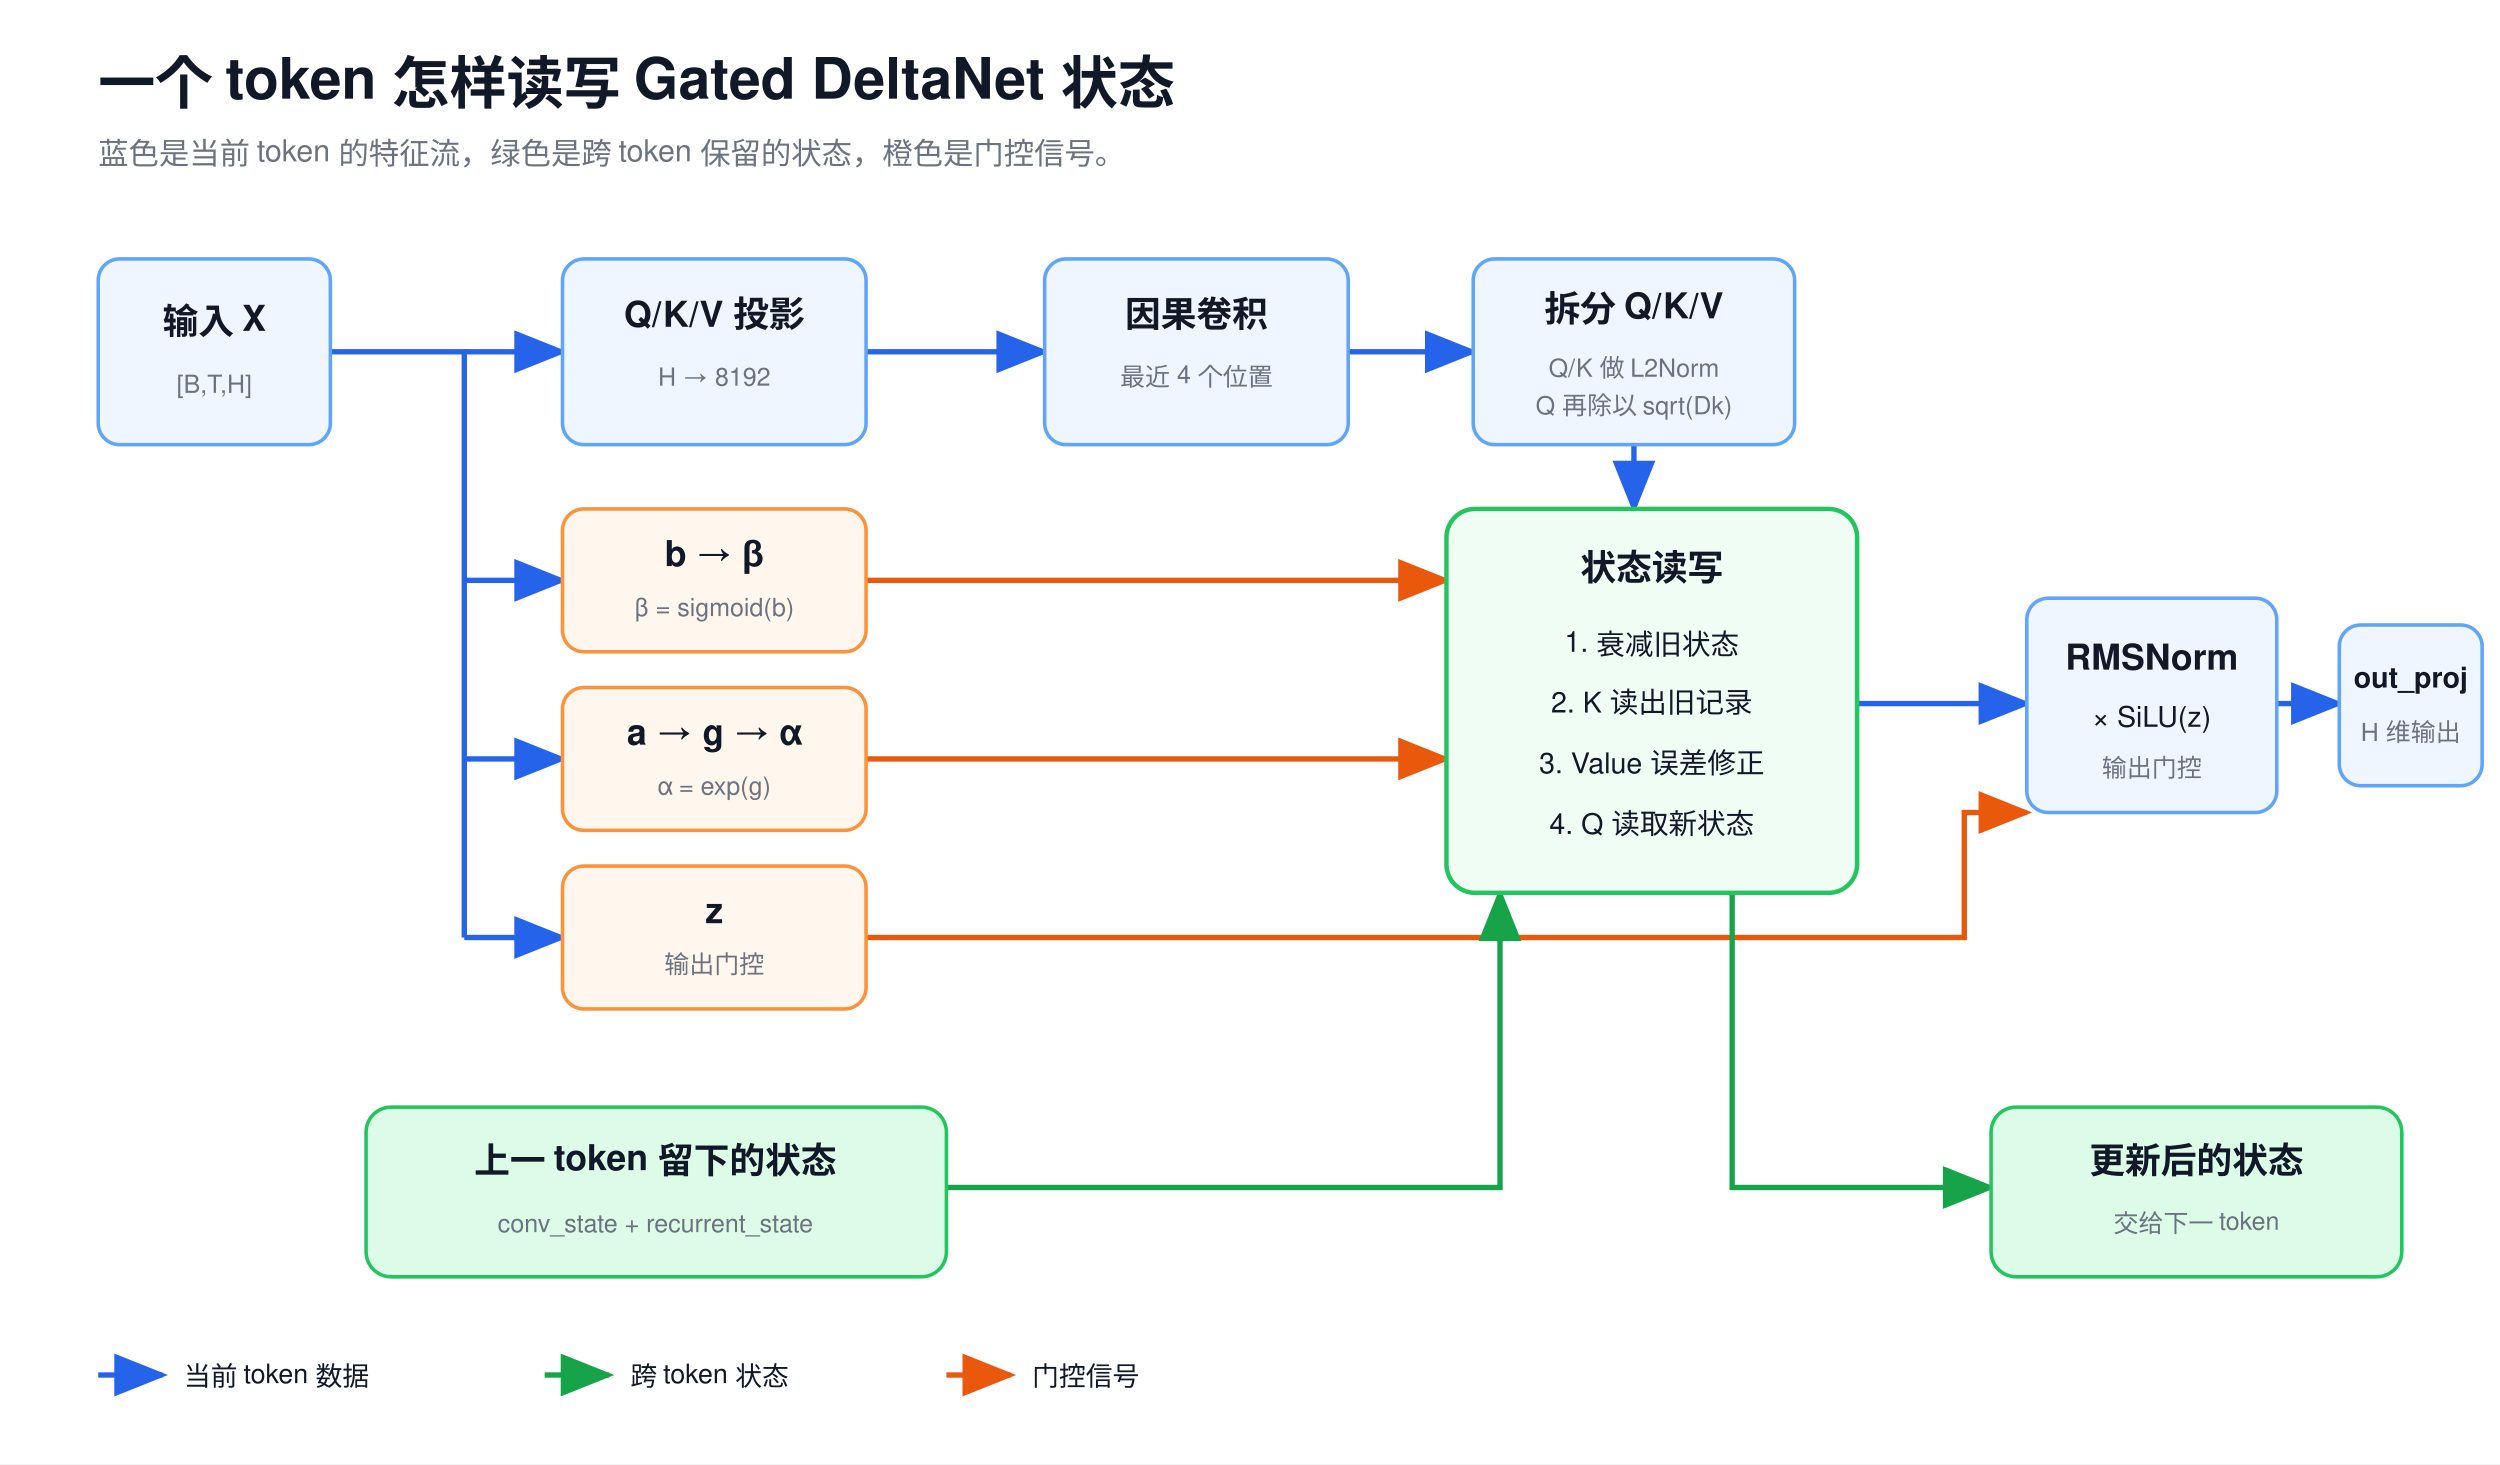
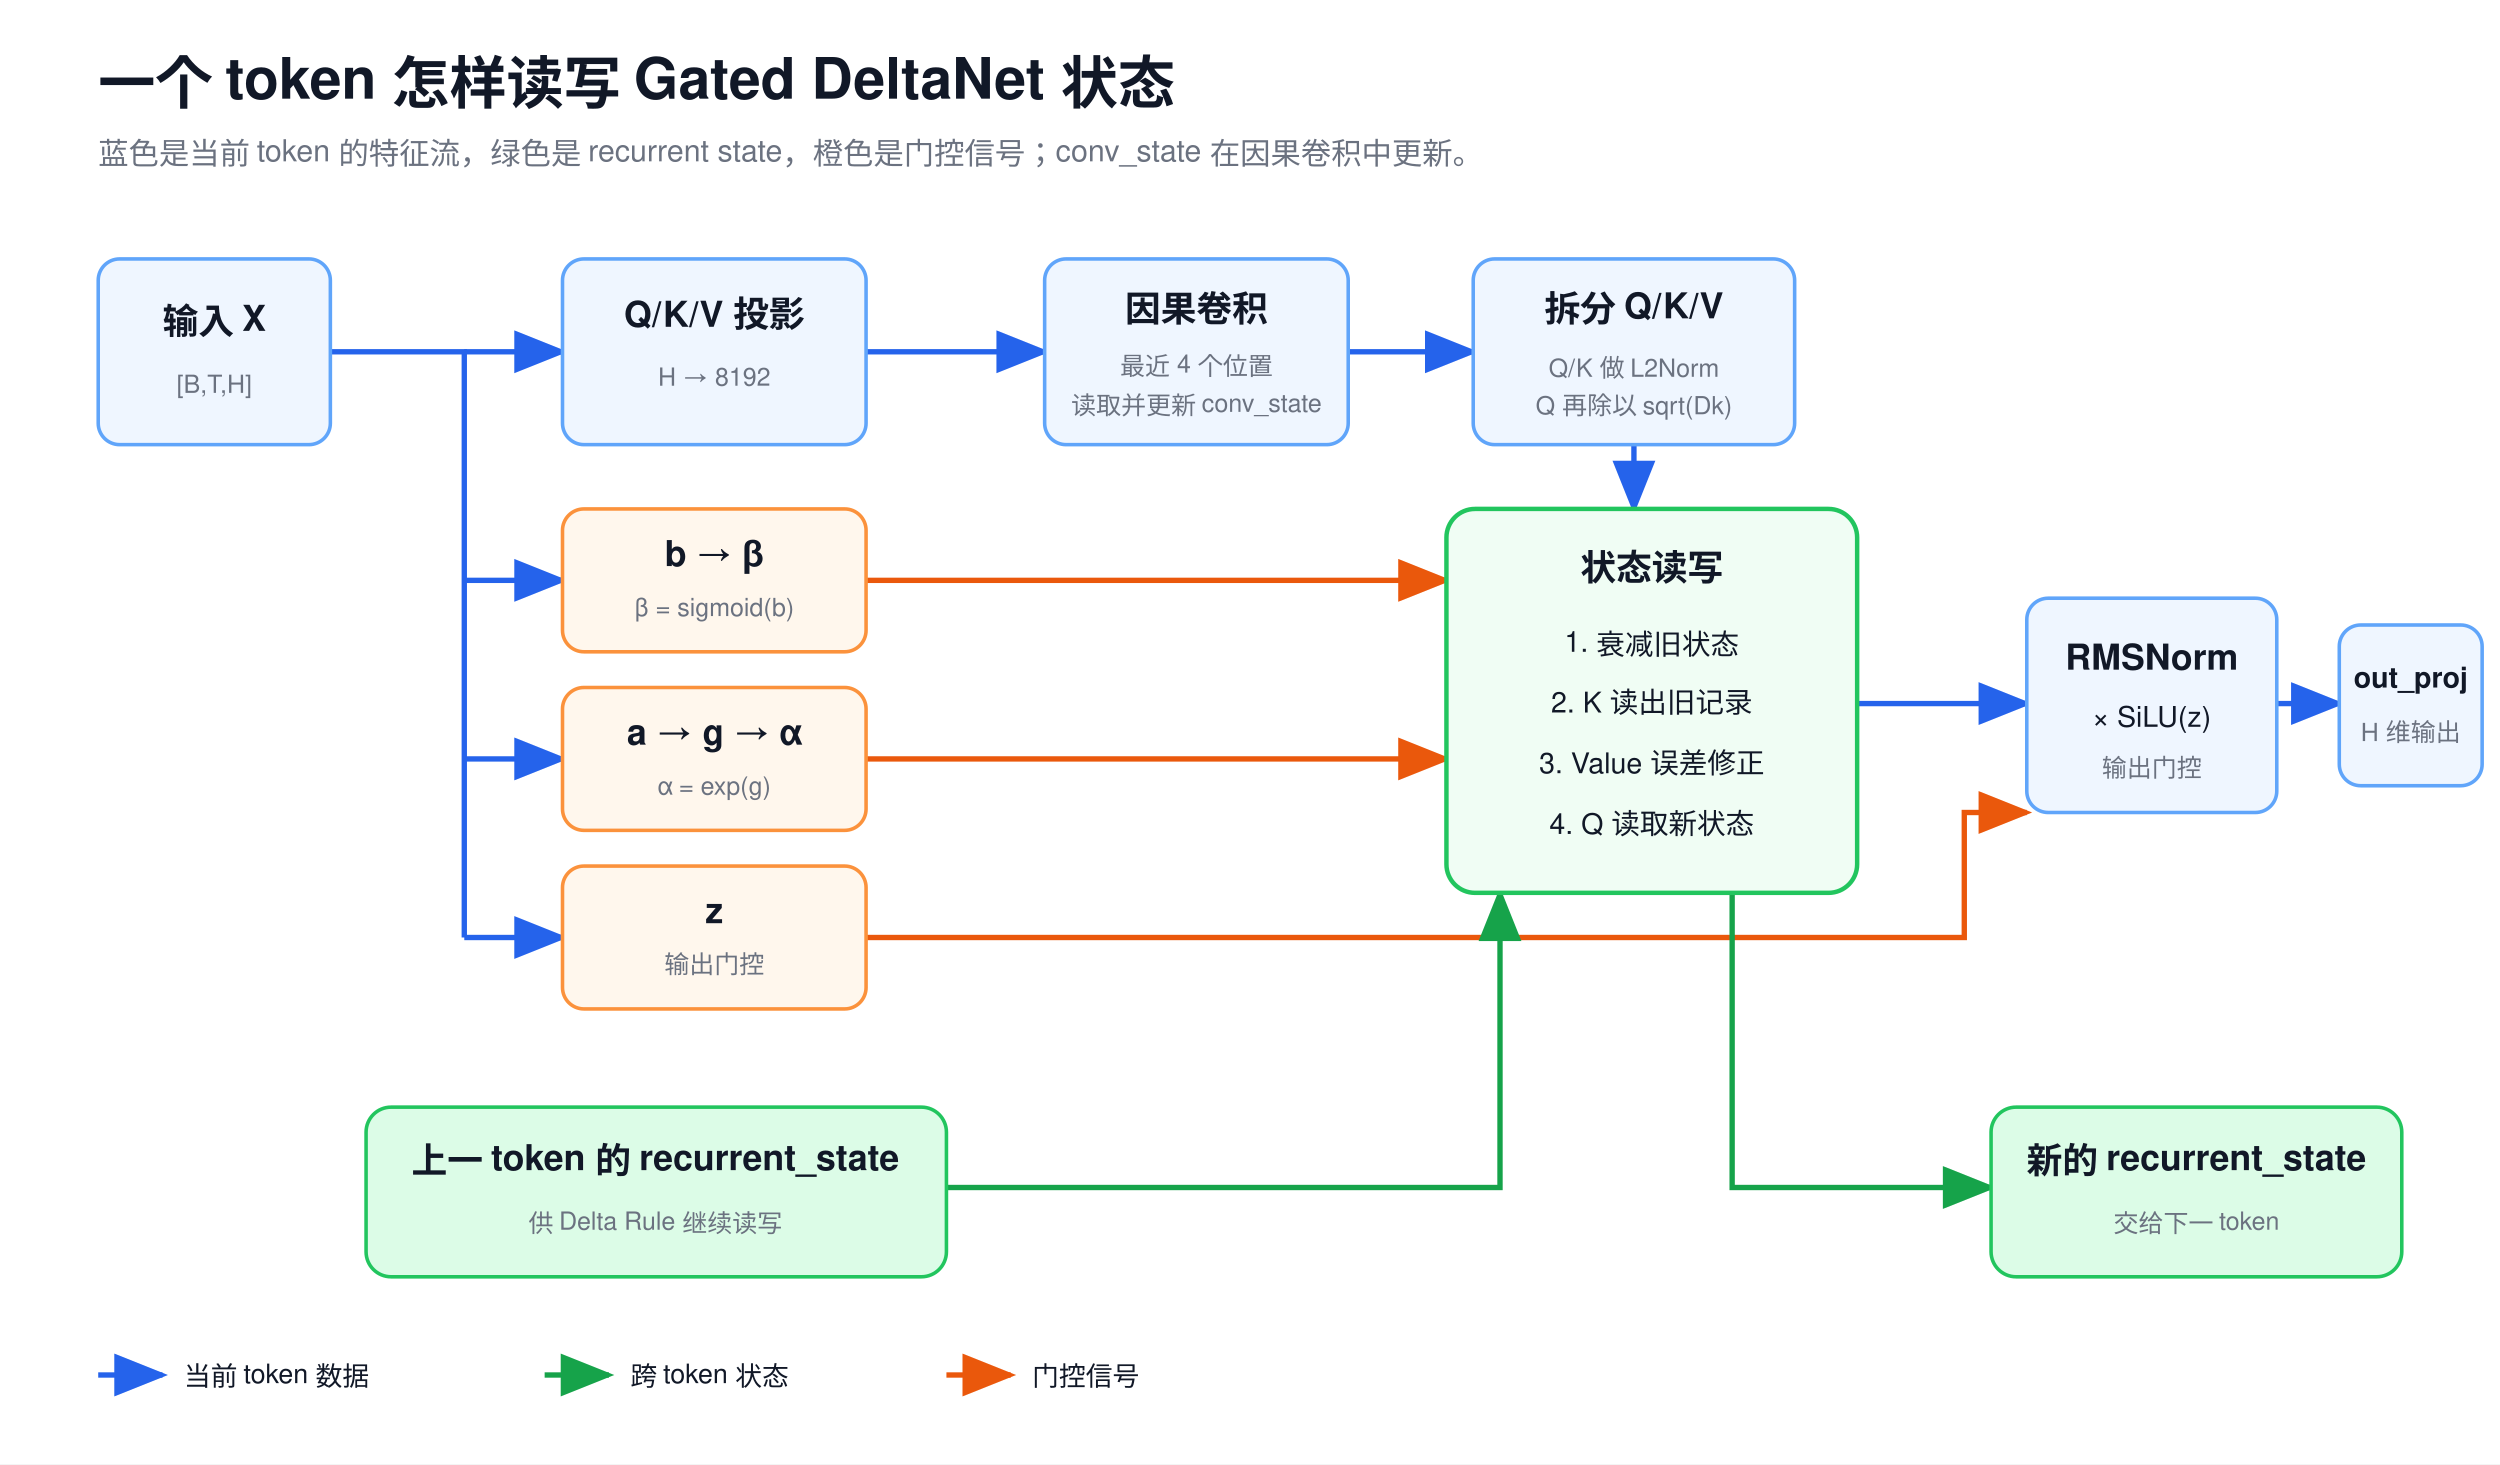
<svg xmlns="http://www.w3.org/2000/svg" viewBox="0 0 1400 820" width="1400" height="820" role="img" aria-labelledby="title desc">
  <defs>
    <marker id="a-blue" markerWidth="10" markerHeight="8" refX="9" refY="4" orient="auto">
      <path d="M0,0 L10,4 L0,8 Z" fill="#2563eb" />
    </marker>
    <marker id="a-orange" markerWidth="10" markerHeight="8" refX="9" refY="4" orient="auto">
      <path d="M0,0 L10,4 L0,8 Z" fill="#ea580c" />
    </marker>
    <marker id="a-green" markerWidth="10" markerHeight="8" refX="9" refY="4" orient="auto">
      <path d="M0,0 L10,4 L0,8 Z" fill="#16a34a" />
    </marker>
  </defs>
  <style>
    text { font-family: 'Helvetica Neue', Helvetica, Arial, 'PingFang SC', 'Microsoft YaHei', sans-serif; fill: #111827; }
    .title { font-size: 32px; font-weight: 700; }
    .sub { font-size: 17px; fill: #6b7280; }
    .h { font-size: 20px; font-weight: 700; text-anchor: middle; }
    .t { font-size: 16px; text-anchor: middle; }
    .s { font-size: 14px; fill: #6b7280; text-anchor: middle; }
    .line { fill: none; stroke-width: 3; }
  </style>
  <rect width="1400" height="820" fill="#ffffff" />
  <text x="55" y="58" class="title">一个 token 怎样读写 Gated DeltaNet 状态</text>
-   <text x="55" y="92" class="sub">蓝色是当前 token 的特征流，绿色是跨 token 保留的状态，橙色是门控信号。</text>
+   <text x="55" y="92" class="sub">蓝色是当前 token 的特征流，绿色是 recurrent state，橙色是门控信号；conv_state 在因果卷积中更新。</text>
  <path d="M185 197 H260 V525" class="line" stroke="#2563eb" />
  <path d="M260 197 H315" class="line" stroke="#2563eb" marker-end="url(#a-blue)" />
  <path d="M260 325 H315" class="line" stroke="#2563eb" marker-end="url(#a-blue)" />
  <path d="M260 425 H315" class="line" stroke="#2563eb" marker-end="url(#a-blue)" />
  <path d="M260 525 H315" class="line" stroke="#2563eb" marker-end="url(#a-blue)" />
  <path d="M485 197 H585" class="line" stroke="#2563eb" marker-end="url(#a-blue)" />
  <path d="M755 197 H825" class="line" stroke="#2563eb" marker-end="url(#a-blue)" />
  <path d="M915 249 V285" class="line" stroke="#2563eb" marker-end="url(#a-blue)" />
  <path d="M1040 394 H1135" class="line" stroke="#2563eb" marker-end="url(#a-blue)" />
  <path d="M1275 394 H1310" class="line" stroke="#2563eb" marker-end="url(#a-blue)" />
  <path d="M485 325 H810" class="line" stroke="#ea580c" marker-end="url(#a-orange)" />
  <path d="M485 425 H810" class="line" stroke="#ea580c" marker-end="url(#a-orange)" />
  <path d="M485 525 H1100 V455 H1135" class="line" stroke="#ea580c" marker-end="url(#a-orange)" />
  <path d="M530 665 H840 V500" class="line" stroke="#16a34a" marker-end="url(#a-green)" />
  <path d="M970 500 V665 H1115" class="line" stroke="#16a34a" marker-end="url(#a-green)" />
  <rect x="55" y="145" width="130" height="104" rx="12" fill="#eff6ff" stroke="#60a5fa" stroke-width="2" />
  <text x="120" y="187" class="h">输入 X</text>
  <text x="120" y="220" class="s">[B,T,H]</text>
  <rect x="315" y="145" width="170" height="104" rx="12" fill="#eff6ff" stroke="#60a5fa" stroke-width="2" />
  <text x="400" y="183" class="h">Q/K/V 投影</text>
  <text x="400" y="216" class="s">H → 8192</text>
  <rect x="315" y="285" width="170" height="80" rx="12" fill="#fff7ed" stroke="#fb923c" stroke-width="2" />
  <text x="400" y="317" class="h">b → β</text>
  <text x="400" y="345" class="s">β = sigmoid(b)</text>
  <rect x="315" y="385" width="170" height="80" rx="12" fill="#fff7ed" stroke="#fb923c" stroke-width="2" />
  <text x="400" y="417" class="h">a → g → α</text>
  <text x="400" y="445" class="s">α = exp(g)</text>
  <rect x="315" y="485" width="170" height="80" rx="12" fill="#fff7ed" stroke="#fb923c" stroke-width="2" />
  <text x="400" y="517" class="h">z</text>
  <text x="400" y="545" class="s">输出门控</text>
  <rect x="585" y="145" width="170" height="104" rx="12" fill="#eff6ff" stroke="#60a5fa" stroke-width="2" />
-   <text x="670" y="183" class="h">因果卷积</text>
-   <text x="670" y="216" class="s">最近 4 个位置</text>
+   <text x="670" y="180" class="h">因果卷积</text>
+   <text x="670" y="210" class="s">最近 4 个位置</text>
+   <text x="670" y="232" class="s">读取并更新 conv_state</text>
  <rect x="825" y="145" width="180" height="104" rx="12" fill="#eff6ff" stroke="#60a5fa" stroke-width="2" />
  <text x="915" y="180" class="h">拆分 Q/K/V</text>
  <text x="915" y="211" class="s">Q/K 做 L2Norm</text>
  <text x="915" y="232" class="s">Q 再除以 sqrt(Dk)</text>
  <rect x="810" y="285" width="230" height="215" rx="16" fill="#f0fdf4" stroke="#22c55e" stroke-width="2.5" />
  <text x="925" y="325" class="h">状态读写</text>
  <text x="925" y="365" class="t">1. 衰减旧状态</text>
  <text x="925" y="399" class="t">2. K 读出旧记录</text>
  <text x="925" y="433" class="t">3. Value 误差修正</text>
  <text x="925" y="467" class="t">4. Q 读取新状态</text>
  <rect x="1135" y="335" width="140" height="120" rx="12" fill="#eff6ff" stroke="#60a5fa" stroke-width="2" />
  <text x="1205" y="375" class="h">RMSNorm</text>
  <text x="1205" y="407" class="t">× SiLU(z)</text>
  <text x="1205" y="435" class="s">输出门控</text>
  <rect x="1310" y="350" width="80" height="90" rx="12" fill="#eff6ff" stroke="#60a5fa" stroke-width="2" />
  <text x="1350" y="385" class="t" font-weight="700">out_proj</text>
  <text x="1350" y="415" class="s">H 维输出</text>
  <rect x="205" y="620" width="325" height="95" rx="14" fill="#dcfce7" stroke="#22c55e" stroke-width="2" />
-   <text x="367" y="657" class="h">上一 token 留下的状态</text>
-   <text x="367" y="690" class="s">conv_state + recurrent_state</text>
+   <text x="367" y="657" class="h">上一 token 的 recurrent_state</text>
+   <text x="367" y="690" class="s">供 Delta Rule 继续读写</text>
  <rect x="1115" y="620" width="230" height="95" rx="14" fill="#dcfce7" stroke="#22c55e" stroke-width="2" />
-   <text x="1230" y="657" class="h">更新后的状态</text>
+   <text x="1230" y="657" class="h">新的 recurrent_state</text>
  <text x="1230" y="690" class="s">交给下一 token</text>
  <g transform="translate(55 770)">
    <line x1="0" y1="0" x2="36" y2="0" stroke="#2563eb" stroke-width="3" marker-end="url(#a-blue)" />
    <text x="48" y="6" font-size="15" fill="#6b7280">当前 token 数据</text>
    <line x1="250" y1="0" x2="286" y2="0" stroke="#16a34a" stroke-width="3" marker-end="url(#a-green)" />
    <text x="298" y="6" font-size="15" fill="#6b7280">跨 token 状态</text>
    <line x1="475" y1="0" x2="511" y2="0" stroke="#ea580c" stroke-width="3" marker-end="url(#a-orange)" />
    <text x="523" y="6" font-size="15" fill="#6b7280">门控信号</text>
  </g>
</svg>
